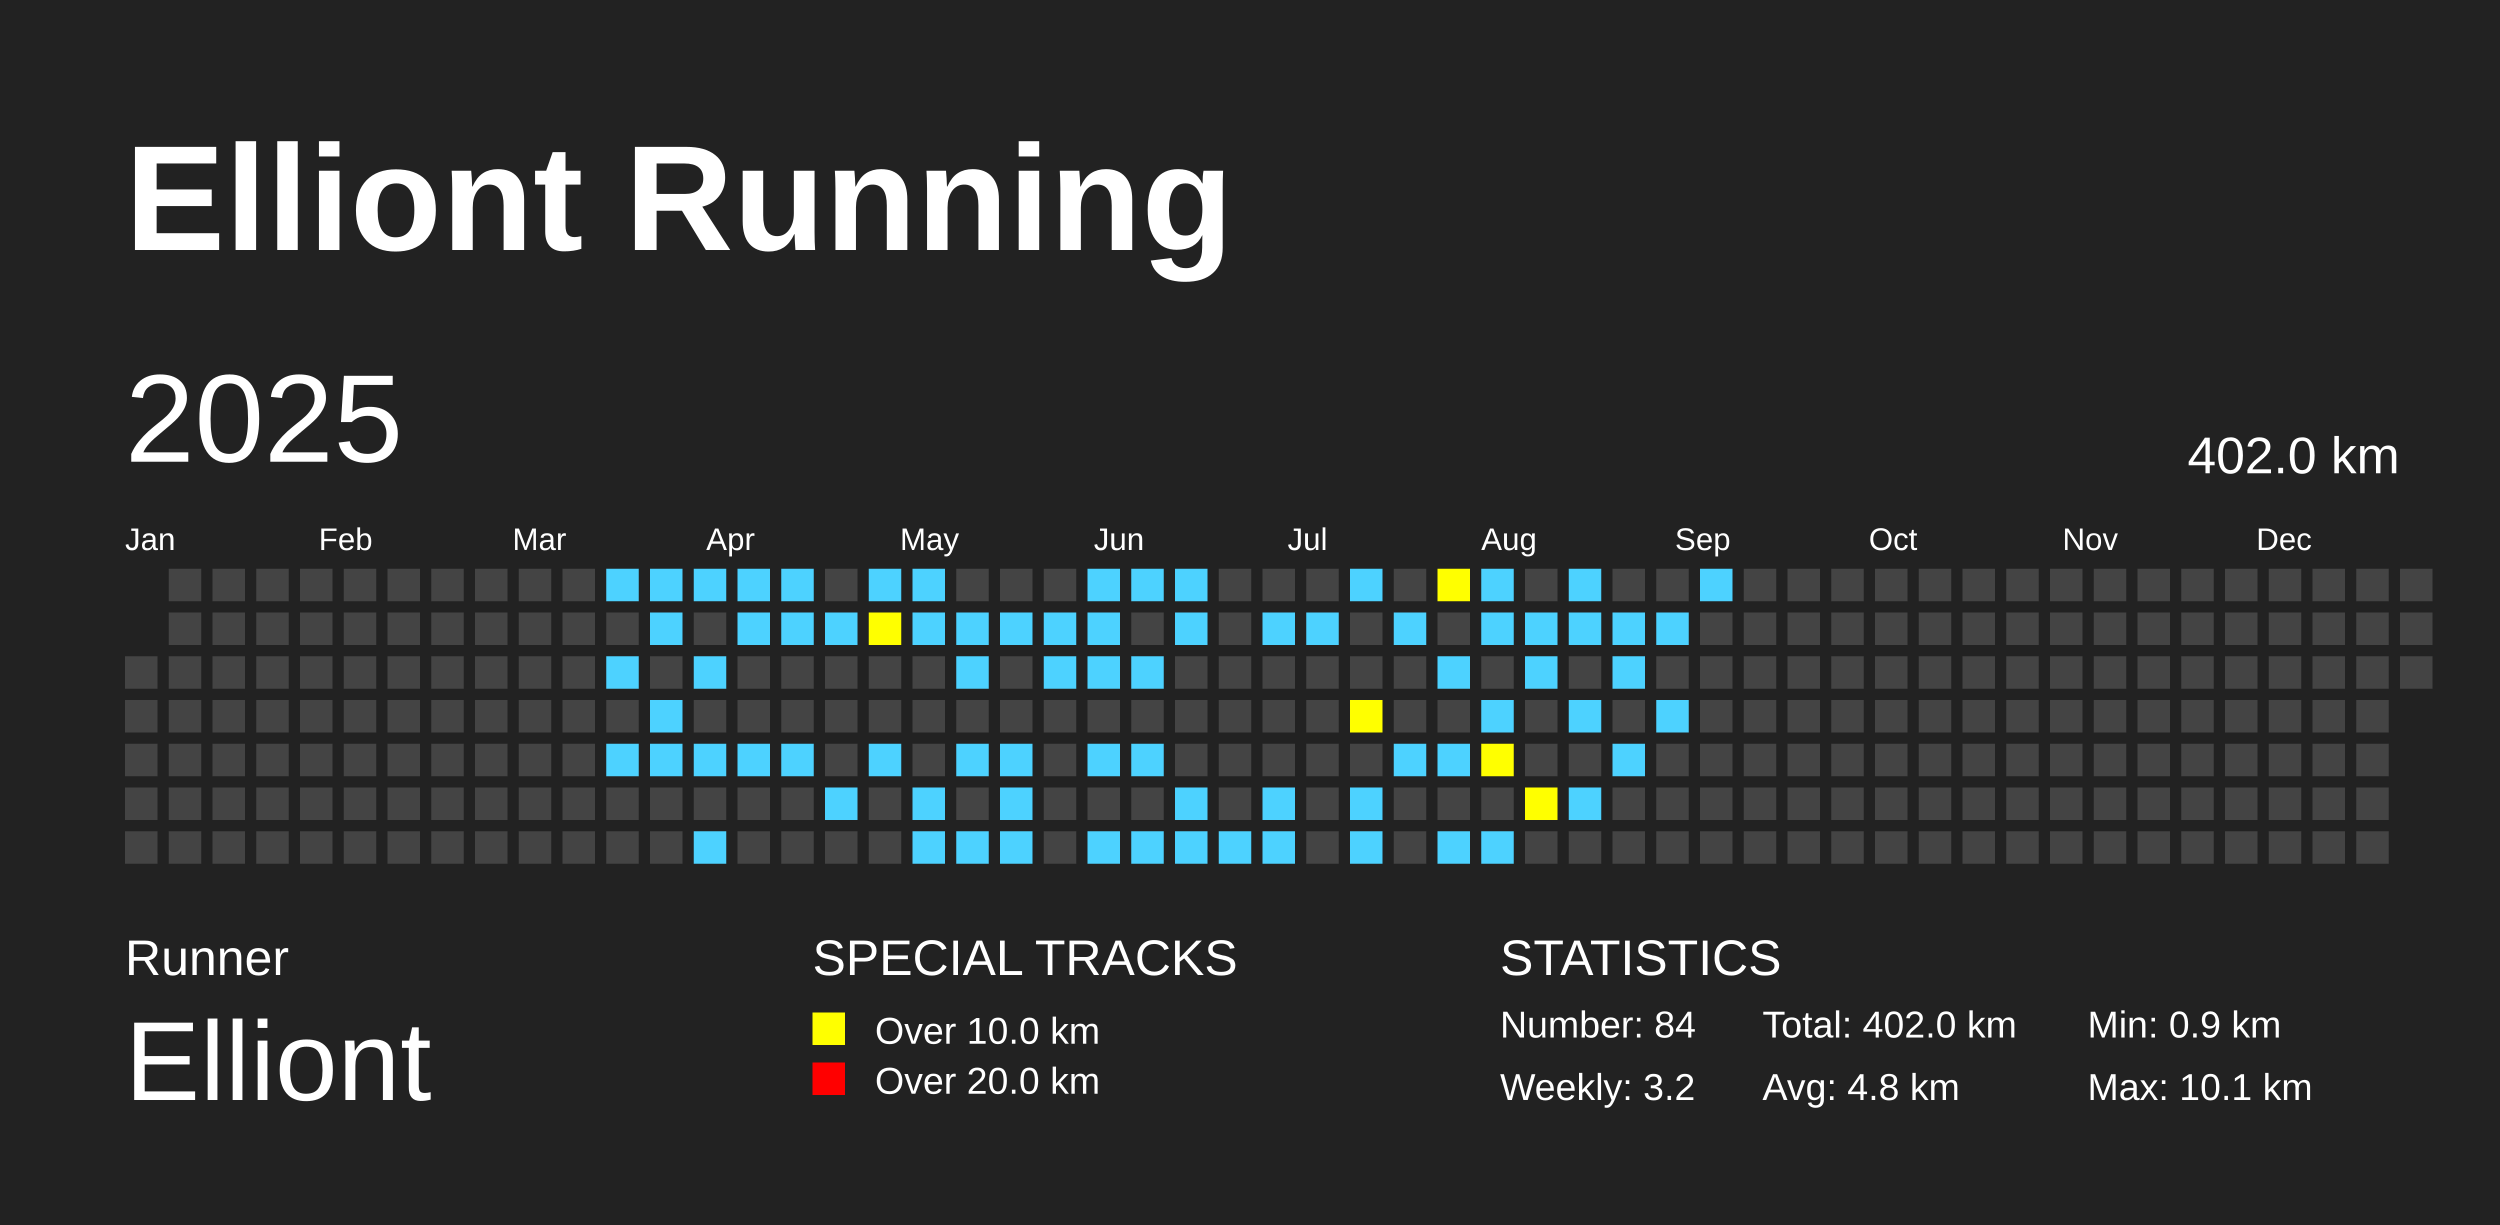
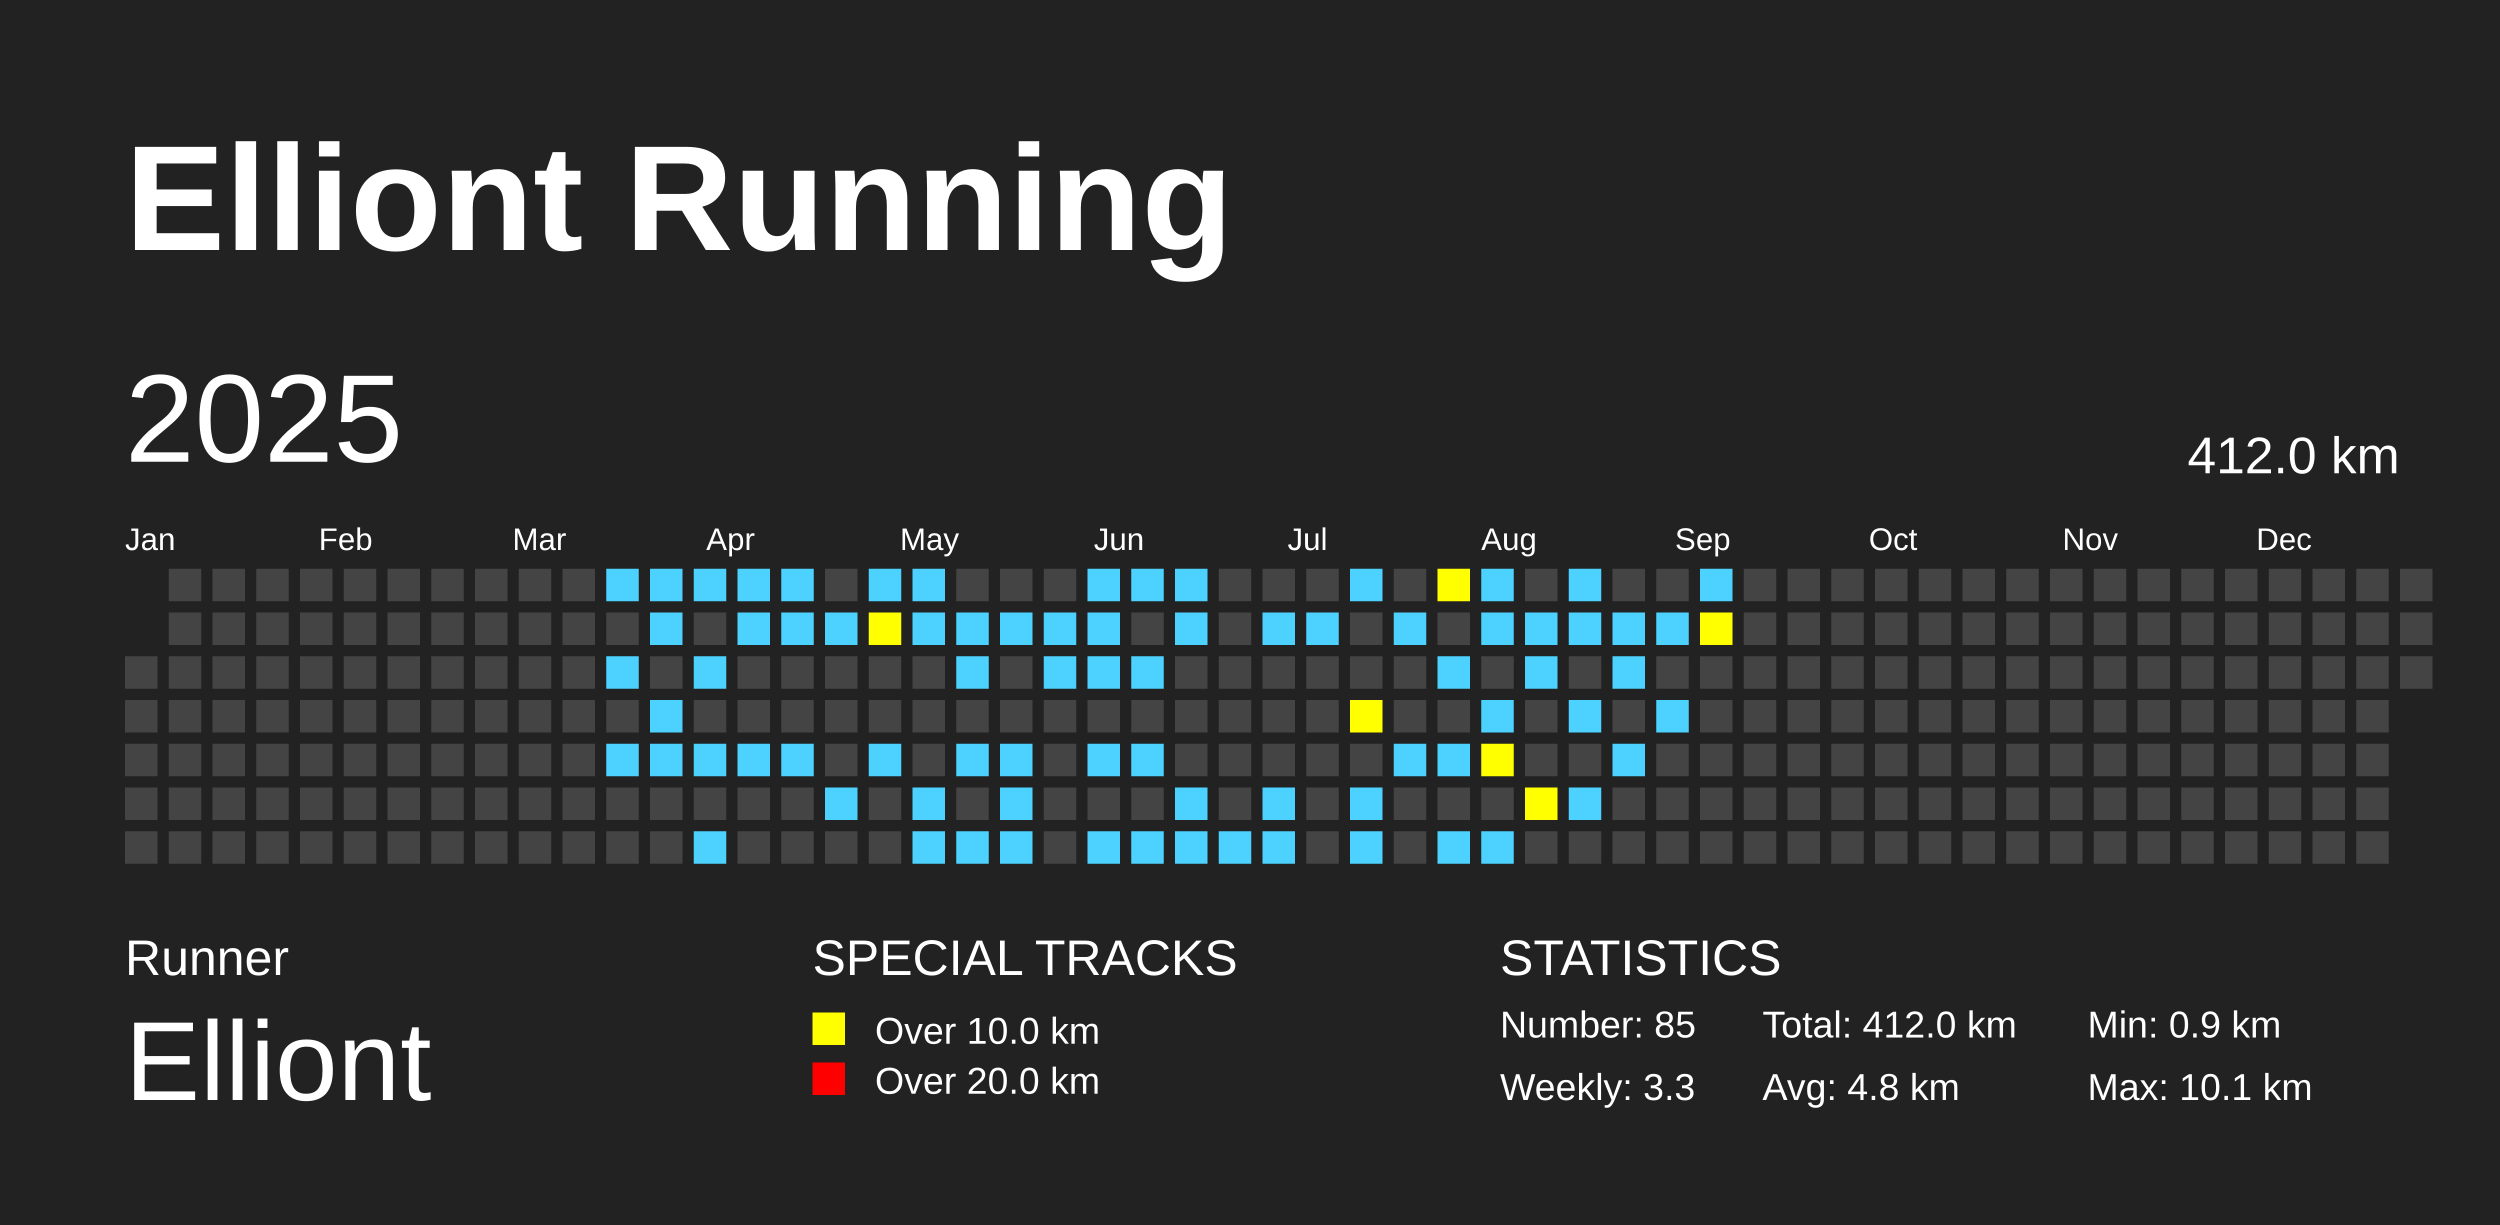
<svg xmlns="http://www.w3.org/2000/svg" baseProfile="full" height="98mm" version="1.1" viewBox="0,0,200,98" width="200mm">
  <defs />
  <rect fill="#222222" height="98" width="200" x="0" y="0" />
  <text fill="#FFFFFF" style="font-size:12px; font-family:Arial; font-weight:bold;" x="10" y="20">Elliont Running</text>
  <text fill="#FFFFFF" style="font-size:4px; font-family:Arial" x="10" y="78">Runner</text>
  <text fill="#FFFFFF" style="font-size:9px; font-family:Arial" x="10" y="88">Elliont</text>
  <text fill="#FFFFFF" style="font-size:4px; font-family:Arial" x="65" y="78">SPECIAL TRACKS</text>
  <rect fill="yellow" height="2.6" width="2.6" x="65" y="81" />
  <text fill="#FFFFFF" style="font-size:3px; font-family:Arial" x="70" y="83.5">Over 10.0 km</text>
  <rect fill="red" height="2.6" width="2.6" x="65" y="85" />
  <text fill="#FFFFFF" style="font-size:3px; font-family:Arial" x="70" y="87.5">Over 20.0 km</text>
  <text fill="#FFFFFF" style="font-size:4px; font-family:Arial" x="120" y="78">STATISTICS</text>
-   <text fill="#FFFFFF" style="font-size:3px; font-family:Arial" x="120" y="83">Number: 84</text>
-   <text fill="#FFFFFF" style="font-size:3px; font-family:Arial" x="120" y="88">Weekly: 3.2</text>
-   <text fill="#FFFFFF" style="font-size:3px; font-family:Arial" x="141" y="83">Total: 402.0 km</text>
+   <text fill="#FFFFFF" style="font-size:3px; font-family:Arial" x="120" y="83">Number: 85</text>
+   <text fill="#FFFFFF" style="font-size:3px; font-family:Arial" x="120" y="88">Weekly: 3.3</text>
+   <text fill="#FFFFFF" style="font-size:3px; font-family:Arial" x="141" y="83">Total: 412.0 km</text>
  <text fill="#FFFFFF" style="font-size:3px; font-family:Arial" x="141" y="88">Avg: 4.8 km</text>
  <text fill="#FFFFFF" style="font-size:3px; font-family:Arial" x="167" y="83">Min: 0.9 km</text>
  <text fill="#FFFFFF" style="font-size:3px; font-family:Arial" x="167" y="88">Max: 10.1 km</text>
  <text dominant-baseline="hanging" fill="#FFFFFF" style="font-size:10.0px; font-family:Arial;" x="10" y="30">2025</text>
-   <text dominant-baseline="hanging" fill="#FFFFFF" style="font-size:4.125px; font-family:Arial;" x="175" y="35">402.0 km</text>
+   <text dominant-baseline="hanging" fill="#FFFFFF" style="font-size:4.125px; font-family:Arial;" x="175" y="35">412.0 km</text>
  <text fill="#FFFFFF" style="font-size:2.5px; font-family:Arial" x="10.0" y="44">Jan</text>
  <text fill="#FFFFFF" style="font-size:2.5px; font-family:Arial" x="25.5" y="44">Feb</text>
  <text fill="#FFFFFF" style="font-size:2.5px; font-family:Arial" x="41.0" y="44">Mar</text>
  <text fill="#FFFFFF" style="font-size:2.5px; font-family:Arial" x="56.5" y="44">Apr</text>
  <text fill="#FFFFFF" style="font-size:2.5px; font-family:Arial" x="72.0" y="44">May</text>
  <text fill="#FFFFFF" style="font-size:2.5px; font-family:Arial" x="87.5" y="44">Jun</text>
  <text fill="#FFFFFF" style="font-size:2.5px; font-family:Arial" x="103.0" y="44">Jul</text>
  <text fill="#FFFFFF" style="font-size:2.5px; font-family:Arial" x="118.5" y="44">Aug</text>
  <text fill="#FFFFFF" style="font-size:2.5px; font-family:Arial" x="134.0" y="44">Sep</text>
  <text fill="#FFFFFF" style="font-size:2.5px; font-family:Arial" x="149.5" y="44">Oct</text>
  <text fill="#FFFFFF" style="font-size:2.5px; font-family:Arial" x="165.0" y="44">Nov</text>
  <text fill="#FFFFFF" style="font-size:2.5px; font-family:Arial" x="180.5" y="44">Dec</text>
  <rect fill="#444444" height="2.6" width="2.6" x="10.0" y="52.5" />
  <rect fill="#444444" height="2.6" width="2.6" x="10.0" y="56.0" />
  <rect fill="#444444" height="2.6" width="2.6" x="10.0" y="59.5" />
  <rect fill="#444444" height="2.6" width="2.6" x="10.0" y="63.0" />
  <rect fill="#444444" height="2.6" width="2.6" x="10.0" y="66.5" />
  <rect fill="#444444" height="2.6" width="2.6" x="13.5" y="45.5" />
  <rect fill="#444444" height="2.6" width="2.6" x="13.5" y="49.0" />
  <rect fill="#444444" height="2.6" width="2.6" x="13.5" y="52.5" />
  <rect fill="#444444" height="2.6" width="2.6" x="13.5" y="56.0" />
  <rect fill="#444444" height="2.6" width="2.6" x="13.5" y="59.5" />
  <rect fill="#444444" height="2.6" width="2.6" x="13.5" y="63.0" />
  <rect fill="#444444" height="2.6" width="2.6" x="13.5" y="66.5" />
  <rect fill="#444444" height="2.6" width="2.6" x="17.0" y="45.5" />
  <rect fill="#444444" height="2.6" width="2.6" x="17.0" y="49.0" />
  <rect fill="#444444" height="2.6" width="2.6" x="17.0" y="52.5" />
  <rect fill="#444444" height="2.6" width="2.6" x="17.0" y="56.0" />
  <rect fill="#444444" height="2.6" width="2.6" x="17.0" y="59.5" />
  <rect fill="#444444" height="2.6" width="2.6" x="17.0" y="63.0" />
  <rect fill="#444444" height="2.6" width="2.6" x="17.0" y="66.5" />
  <rect fill="#444444" height="2.6" width="2.6" x="20.5" y="45.5" />
  <rect fill="#444444" height="2.6" width="2.6" x="20.5" y="49.0" />
  <rect fill="#444444" height="2.6" width="2.6" x="20.5" y="52.5" />
  <rect fill="#444444" height="2.6" width="2.6" x="20.5" y="56.0" />
  <rect fill="#444444" height="2.6" width="2.6" x="20.5" y="59.5" />
  <rect fill="#444444" height="2.6" width="2.6" x="20.5" y="63.0" />
  <rect fill="#444444" height="2.6" width="2.6" x="20.5" y="66.5" />
  <rect fill="#444444" height="2.6" width="2.6" x="24.0" y="45.5" />
  <rect fill="#444444" height="2.6" width="2.6" x="24.0" y="49.0" />
  <rect fill="#444444" height="2.6" width="2.6" x="24.0" y="52.5" />
  <rect fill="#444444" height="2.6" width="2.6" x="24.0" y="56.0" />
  <rect fill="#444444" height="2.6" width="2.6" x="24.0" y="59.5" />
  <rect fill="#444444" height="2.6" width="2.6" x="24.0" y="63.0" />
  <rect fill="#444444" height="2.6" width="2.6" x="24.0" y="66.5" />
  <rect fill="#444444" height="2.6" width="2.6" x="27.5" y="45.5" />
  <rect fill="#444444" height="2.6" width="2.6" x="27.5" y="49.0" />
  <rect fill="#444444" height="2.6" width="2.6" x="27.5" y="52.5" />
  <rect fill="#444444" height="2.6" width="2.6" x="27.5" y="56.0" />
  <rect fill="#444444" height="2.6" width="2.6" x="27.5" y="59.5" />
  <rect fill="#444444" height="2.6" width="2.6" x="27.5" y="63.0" />
  <rect fill="#444444" height="2.6" width="2.6" x="27.5" y="66.5" />
  <rect fill="#444444" height="2.6" width="2.6" x="31.0" y="45.5" />
  <rect fill="#444444" height="2.6" width="2.6" x="31.0" y="49.0" />
  <rect fill="#444444" height="2.6" width="2.6" x="31.0" y="52.5" />
  <rect fill="#444444" height="2.6" width="2.6" x="31.0" y="56.0" />
  <rect fill="#444444" height="2.6" width="2.6" x="31.0" y="59.5" />
  <rect fill="#444444" height="2.6" width="2.6" x="31.0" y="63.0" />
  <rect fill="#444444" height="2.6" width="2.6" x="31.0" y="66.5" />
  <rect fill="#444444" height="2.6" width="2.6" x="34.5" y="45.5" />
  <rect fill="#444444" height="2.6" width="2.6" x="34.5" y="49.0" />
  <rect fill="#444444" height="2.6" width="2.6" x="34.5" y="52.5" />
  <rect fill="#444444" height="2.6" width="2.6" x="34.5" y="56.0" />
  <rect fill="#444444" height="2.6" width="2.6" x="34.5" y="59.5" />
  <rect fill="#444444" height="2.6" width="2.6" x="34.5" y="63.0" />
  <rect fill="#444444" height="2.6" width="2.6" x="34.5" y="66.5" />
  <rect fill="#444444" height="2.6" width="2.6" x="38.0" y="45.5" />
  <rect fill="#444444" height="2.6" width="2.6" x="38.0" y="49.0" />
  <rect fill="#444444" height="2.6" width="2.6" x="38.0" y="52.5" />
  <rect fill="#444444" height="2.6" width="2.6" x="38.0" y="56.0" />
  <rect fill="#444444" height="2.6" width="2.6" x="38.0" y="59.5" />
  <rect fill="#444444" height="2.6" width="2.6" x="38.0" y="63.0" />
  <rect fill="#444444" height="2.6" width="2.6" x="38.0" y="66.5" />
  <rect fill="#444444" height="2.6" width="2.6" x="41.5" y="45.5" />
  <rect fill="#444444" height="2.6" width="2.6" x="41.5" y="49.0" />
  <rect fill="#444444" height="2.6" width="2.6" x="41.5" y="52.5" />
  <rect fill="#444444" height="2.6" width="2.6" x="41.5" y="56.0" />
  <rect fill="#444444" height="2.6" width="2.6" x="41.5" y="59.5" />
  <rect fill="#444444" height="2.6" width="2.6" x="41.5" y="63.0" />
  <rect fill="#444444" height="2.6" width="2.6" x="41.5" y="66.5" />
  <rect fill="#444444" height="2.6" width="2.6" x="45.0" y="45.5" />
  <rect fill="#444444" height="2.6" width="2.6" x="45.0" y="49.0" />
  <rect fill="#444444" height="2.6" width="2.6" x="45.0" y="52.5" />
  <rect fill="#444444" height="2.6" width="2.6" x="45.0" y="56.0" />
  <rect fill="#444444" height="2.6" width="2.6" x="45.0" y="59.5" />
  <rect fill="#444444" height="2.6" width="2.6" x="45.0" y="63.0" />
  <rect fill="#444444" height="2.6" width="2.6" x="45.0" y="66.5" />
  <rect fill="#4DD2FF" height="2.6" width="2.6" x="48.5" y="45.5" />
  <rect fill="#444444" height="2.6" width="2.6" x="48.5" y="49.0" />
  <rect fill="#4DD2FF" height="2.6" width="2.6" x="48.5" y="52.5" />
  <rect fill="#444444" height="2.6" width="2.6" x="48.5" y="56.0" />
  <rect fill="#4DD2FF" height="2.6" width="2.6" x="48.5" y="59.5" />
  <rect fill="#444444" height="2.6" width="2.6" x="48.5" y="63.0" />
  <rect fill="#444444" height="2.6" width="2.6" x="48.5" y="66.5" />
  <rect fill="#4DD2FF" height="2.6" width="2.6" x="52.0" y="45.5" />
  <rect fill="#4DD2FF" height="2.6" width="2.6" x="52.0" y="49.0" />
  <rect fill="#444444" height="2.6" width="2.6" x="52.0" y="52.5" />
  <rect fill="#4DD2FF" height="2.6" width="2.6" x="52.0" y="56.0" />
  <rect fill="#4DD2FF" height="2.6" width="2.6" x="52.0" y="59.5" />
  <rect fill="#444444" height="2.6" width="2.6" x="52.0" y="63.0" />
  <rect fill="#444444" height="2.6" width="2.6" x="52.0" y="66.5" />
  <rect fill="#4DD2FF" height="2.6" width="2.6" x="55.5" y="45.5" />
  <rect fill="#444444" height="2.6" width="2.6" x="55.5" y="49.0" />
  <rect fill="#4DD2FF" height="2.6" width="2.6" x="55.5" y="52.5" />
  <rect fill="#444444" height="2.6" width="2.6" x="55.5" y="56.0" />
  <rect fill="#4DD2FF" height="2.6" width="2.6" x="55.5" y="59.5" />
  <rect fill="#444444" height="2.6" width="2.6" x="55.5" y="63.0" />
  <rect fill="#4DD2FF" height="2.6" width="2.6" x="55.5" y="66.5" />
  <rect fill="#4DD2FF" height="2.6" width="2.6" x="59.0" y="45.5" />
  <rect fill="#4DD2FF" height="2.6" width="2.6" x="59.0" y="49.0" />
  <rect fill="#444444" height="2.6" width="2.6" x="59.0" y="52.5" />
  <rect fill="#444444" height="2.6" width="2.6" x="59.0" y="56.0" />
  <rect fill="#4DD2FF" height="2.6" width="2.6" x="59.0" y="59.5" />
  <rect fill="#444444" height="2.6" width="2.6" x="59.0" y="63.0" />
  <rect fill="#444444" height="2.6" width="2.6" x="59.0" y="66.5" />
  <rect fill="#4DD2FF" height="2.6" width="2.6" x="62.5" y="45.5" />
  <rect fill="#4DD2FF" height="2.6" width="2.6" x="62.5" y="49.0" />
  <rect fill="#444444" height="2.6" width="2.6" x="62.5" y="52.5" />
  <rect fill="#444444" height="2.6" width="2.6" x="62.5" y="56.0" />
  <rect fill="#4DD2FF" height="2.6" width="2.6" x="62.5" y="59.5" />
  <rect fill="#444444" height="2.6" width="2.6" x="62.5" y="63.0" />
  <rect fill="#444444" height="2.6" width="2.6" x="62.5" y="66.5" />
  <rect fill="#444444" height="2.6" width="2.6" x="66.0" y="45.5" />
  <rect fill="#4DD2FF" height="2.6" width="2.6" x="66.0" y="49.0" />
  <rect fill="#444444" height="2.6" width="2.6" x="66.0" y="52.5" />
  <rect fill="#444444" height="2.6" width="2.6" x="66.0" y="56.0" />
  <rect fill="#444444" height="2.6" width="2.6" x="66.0" y="59.5" />
  <rect fill="#4DD2FF" height="2.6" width="2.6" x="66.0" y="63.0" />
  <rect fill="#444444" height="2.6" width="2.6" x="66.0" y="66.5" />
  <rect fill="#4DD2FF" height="2.6" width="2.6" x="69.5" y="45.5" />
  <rect fill="yellow" height="2.6" width="2.6" x="69.5" y="49.0" />
  <rect fill="#444444" height="2.6" width="2.6" x="69.5" y="52.5" />
  <rect fill="#444444" height="2.6" width="2.6" x="69.5" y="56.0" />
  <rect fill="#4DD2FF" height="2.6" width="2.6" x="69.5" y="59.5" />
  <rect fill="#444444" height="2.6" width="2.6" x="69.5" y="63.0" />
  <rect fill="#444444" height="2.6" width="2.6" x="69.5" y="66.5" />
  <rect fill="#4DD2FF" height="2.6" width="2.6" x="73.0" y="45.5" />
  <rect fill="#4DD2FF" height="2.6" width="2.6" x="73.0" y="49.0" />
  <rect fill="#444444" height="2.6" width="2.6" x="73.0" y="52.5" />
  <rect fill="#444444" height="2.6" width="2.6" x="73.0" y="56.0" />
  <rect fill="#444444" height="2.6" width="2.6" x="73.0" y="59.5" />
  <rect fill="#4DD2FF" height="2.6" width="2.6" x="73.0" y="63.0" />
  <rect fill="#4DD2FF" height="2.6" width="2.6" x="73.0" y="66.5" />
  <rect fill="#444444" height="2.6" width="2.6" x="76.5" y="45.5" />
  <rect fill="#4DD2FF" height="2.6" width="2.6" x="76.5" y="49.0" />
  <rect fill="#4DD2FF" height="2.6" width="2.6" x="76.5" y="52.5" />
  <rect fill="#444444" height="2.6" width="2.6" x="76.5" y="56.0" />
  <rect fill="#4DD2FF" height="2.6" width="2.6" x="76.5" y="59.5" />
  <rect fill="#444444" height="2.6" width="2.6" x="76.5" y="63.0" />
  <rect fill="#4DD2FF" height="2.6" width="2.6" x="76.5" y="66.5" />
  <rect fill="#444444" height="2.6" width="2.6" x="80.0" y="45.5" />
  <rect fill="#4DD2FF" height="2.6" width="2.6" x="80.0" y="49.0" />
  <rect fill="#444444" height="2.6" width="2.6" x="80.0" y="52.5" />
  <rect fill="#444444" height="2.6" width="2.6" x="80.0" y="56.0" />
  <rect fill="#4DD2FF" height="2.6" width="2.6" x="80.0" y="59.5" />
  <rect fill="#4DD2FF" height="2.6" width="2.6" x="80.0" y="63.0" />
  <rect fill="#4DD2FF" height="2.6" width="2.6" x="80.0" y="66.5" />
  <rect fill="#444444" height="2.6" width="2.6" x="83.5" y="45.5" />
  <rect fill="#4DD2FF" height="2.6" width="2.6" x="83.5" y="49.0" />
  <rect fill="#4DD2FF" height="2.6" width="2.6" x="83.5" y="52.5" />
  <rect fill="#444444" height="2.6" width="2.6" x="83.5" y="56.0" />
  <rect fill="#444444" height="2.6" width="2.6" x="83.5" y="59.5" />
  <rect fill="#444444" height="2.6" width="2.6" x="83.5" y="63.0" />
  <rect fill="#444444" height="2.6" width="2.6" x="83.5" y="66.5" />
  <rect fill="#4DD2FF" height="2.6" width="2.6" x="87.0" y="45.5" />
  <rect fill="#4DD2FF" height="2.6" width="2.6" x="87.0" y="49.0" />
  <rect fill="#4DD2FF" height="2.6" width="2.6" x="87.0" y="52.5" />
  <rect fill="#444444" height="2.6" width="2.6" x="87.0" y="56.0" />
  <rect fill="#4DD2FF" height="2.6" width="2.6" x="87.0" y="59.5" />
  <rect fill="#444444" height="2.6" width="2.6" x="87.0" y="63.0" />
  <rect fill="#4DD2FF" height="2.6" width="2.6" x="87.0" y="66.5" />
  <rect fill="#4DD2FF" height="2.6" width="2.6" x="90.5" y="45.5" />
  <rect fill="#444444" height="2.6" width="2.6" x="90.5" y="49.0" />
  <rect fill="#4DD2FF" height="2.6" width="2.6" x="90.5" y="52.5" />
  <rect fill="#444444" height="2.6" width="2.6" x="90.5" y="56.0" />
  <rect fill="#4DD2FF" height="2.6" width="2.6" x="90.5" y="59.5" />
  <rect fill="#444444" height="2.6" width="2.6" x="90.5" y="63.0" />
  <rect fill="#4DD2FF" height="2.6" width="2.6" x="90.5" y="66.5" />
  <rect fill="#4DD2FF" height="2.6" width="2.6" x="94.0" y="45.5" />
  <rect fill="#4DD2FF" height="2.6" width="2.6" x="94.0" y="49.0" />
  <rect fill="#444444" height="2.6" width="2.6" x="94.0" y="52.5" />
  <rect fill="#444444" height="2.6" width="2.6" x="94.0" y="56.0" />
  <rect fill="#444444" height="2.6" width="2.6" x="94.0" y="59.5" />
  <rect fill="#4DD2FF" height="2.6" width="2.6" x="94.0" y="63.0" />
  <rect fill="#4DD2FF" height="2.6" width="2.6" x="94.0" y="66.5" />
  <rect fill="#444444" height="2.6" width="2.6" x="97.5" y="45.5" />
  <rect fill="#444444" height="2.6" width="2.6" x="97.5" y="49.0" />
  <rect fill="#444444" height="2.6" width="2.6" x="97.5" y="52.5" />
  <rect fill="#444444" height="2.6" width="2.6" x="97.5" y="56.0" />
  <rect fill="#444444" height="2.6" width="2.6" x="97.5" y="59.5" />
  <rect fill="#444444" height="2.6" width="2.6" x="97.5" y="63.0" />
  <rect fill="#4DD2FF" height="2.6" width="2.6" x="97.5" y="66.5" />
  <rect fill="#444444" height="2.6" width="2.6" x="101.0" y="45.5" />
  <rect fill="#4DD2FF" height="2.6" width="2.6" x="101.0" y="49.0" />
  <rect fill="#444444" height="2.6" width="2.6" x="101.0" y="52.5" />
  <rect fill="#444444" height="2.6" width="2.6" x="101.0" y="56.0" />
  <rect fill="#444444" height="2.6" width="2.6" x="101.0" y="59.5" />
  <rect fill="#4DD2FF" height="2.6" width="2.6" x="101.0" y="63.0" />
  <rect fill="#4DD2FF" height="2.6" width="2.6" x="101.0" y="66.5" />
  <rect fill="#444444" height="2.6" width="2.6" x="104.5" y="45.5" />
  <rect fill="#4DD2FF" height="2.6" width="2.6" x="104.5" y="49.0" />
  <rect fill="#444444" height="2.6" width="2.6" x="104.5" y="52.5" />
  <rect fill="#444444" height="2.6" width="2.6" x="104.5" y="56.0" />
  <rect fill="#444444" height="2.6" width="2.6" x="104.5" y="59.5" />
  <rect fill="#444444" height="2.6" width="2.6" x="104.5" y="63.0" />
  <rect fill="#444444" height="2.6" width="2.6" x="104.5" y="66.5" />
  <rect fill="#4DD2FF" height="2.6" width="2.6" x="108.0" y="45.5" />
  <rect fill="#444444" height="2.6" width="2.6" x="108.0" y="49.0" />
  <rect fill="#444444" height="2.6" width="2.6" x="108.0" y="52.5" />
  <rect fill="yellow" height="2.6" width="2.6" x="108.0" y="56.0" />
  <rect fill="#444444" height="2.6" width="2.6" x="108.0" y="59.5" />
  <rect fill="#4DD2FF" height="2.6" width="2.6" x="108.0" y="63.0" />
  <rect fill="#4DD2FF" height="2.6" width="2.6" x="108.0" y="66.5" />
  <rect fill="#444444" height="2.6" width="2.6" x="111.5" y="45.5" />
  <rect fill="#4DD2FF" height="2.6" width="2.6" x="111.5" y="49.0" />
  <rect fill="#444444" height="2.6" width="2.6" x="111.5" y="52.5" />
  <rect fill="#444444" height="2.6" width="2.6" x="111.5" y="56.0" />
  <rect fill="#4DD2FF" height="2.6" width="2.6" x="111.5" y="59.5" />
  <rect fill="#444444" height="2.6" width="2.6" x="111.5" y="63.0" />
  <rect fill="#444444" height="2.6" width="2.6" x="111.5" y="66.5" />
  <rect fill="yellow" height="2.6" width="2.6" x="115.0" y="45.5" />
  <rect fill="#444444" height="2.6" width="2.6" x="115.0" y="49.0" />
  <rect fill="#4DD2FF" height="2.6" width="2.6" x="115.0" y="52.5" />
  <rect fill="#444444" height="2.6" width="2.6" x="115.0" y="56.0" />
  <rect fill="#4DD2FF" height="2.6" width="2.6" x="115.0" y="59.5" />
  <rect fill="#444444" height="2.6" width="2.6" x="115.0" y="63.0" />
  <rect fill="#4DD2FF" height="2.6" width="2.6" x="115.0" y="66.5" />
  <rect fill="#4DD2FF" height="2.6" width="2.6" x="118.5" y="45.5" />
  <rect fill="#4DD2FF" height="2.6" width="2.6" x="118.5" y="49.0" />
  <rect fill="#444444" height="2.6" width="2.6" x="118.5" y="52.5" />
  <rect fill="#4DD2FF" height="2.6" width="2.6" x="118.5" y="56.0" />
  <rect fill="yellow" height="2.6" width="2.6" x="118.5" y="59.5" />
  <rect fill="#444444" height="2.6" width="2.6" x="118.5" y="63.0" />
  <rect fill="#4DD2FF" height="2.6" width="2.6" x="118.5" y="66.5" />
  <rect fill="#444444" height="2.6" width="2.6" x="122.0" y="45.5" />
  <rect fill="#4DD2FF" height="2.6" width="2.6" x="122.0" y="49.0" />
  <rect fill="#4DD2FF" height="2.6" width="2.6" x="122.0" y="52.5" />
  <rect fill="#444444" height="2.6" width="2.6" x="122.0" y="56.0" />
  <rect fill="#444444" height="2.6" width="2.6" x="122.0" y="59.5" />
  <rect fill="yellow" height="2.6" width="2.6" x="122.0" y="63.0" />
  <rect fill="#444444" height="2.6" width="2.6" x="122.0" y="66.5" />
  <rect fill="#4DD2FF" height="2.6" width="2.6" x="125.5" y="45.5" />
  <rect fill="#4DD2FF" height="2.6" width="2.6" x="125.5" y="49.0" />
  <rect fill="#444444" height="2.6" width="2.6" x="125.5" y="52.5" />
  <rect fill="#4DD2FF" height="2.6" width="2.6" x="125.5" y="56.0" />
  <rect fill="#444444" height="2.6" width="2.6" x="125.5" y="59.5" />
  <rect fill="#4DD2FF" height="2.6" width="2.6" x="125.5" y="63.0" />
  <rect fill="#444444" height="2.6" width="2.6" x="125.5" y="66.5" />
  <rect fill="#444444" height="2.6" width="2.6" x="129.0" y="45.5" />
  <rect fill="#4DD2FF" height="2.6" width="2.6" x="129.0" y="49.0" />
  <rect fill="#4DD2FF" height="2.6" width="2.6" x="129.0" y="52.5" />
  <rect fill="#444444" height="2.6" width="2.6" x="129.0" y="56.0" />
  <rect fill="#4DD2FF" height="2.6" width="2.6" x="129.0" y="59.5" />
  <rect fill="#444444" height="2.6" width="2.6" x="129.0" y="63.0" />
  <rect fill="#444444" height="2.6" width="2.6" x="129.0" y="66.5" />
  <rect fill="#444444" height="2.6" width="2.6" x="132.5" y="45.5" />
  <rect fill="#4DD2FF" height="2.6" width="2.6" x="132.5" y="49.0" />
  <rect fill="#444444" height="2.6" width="2.6" x="132.5" y="52.5" />
  <rect fill="#4DD2FF" height="2.6" width="2.6" x="132.5" y="56.0" />
  <rect fill="#444444" height="2.6" width="2.6" x="132.5" y="59.5" />
  <rect fill="#444444" height="2.6" width="2.6" x="132.5" y="63.0" />
  <rect fill="#444444" height="2.6" width="2.6" x="132.5" y="66.5" />
  <rect fill="#4DD2FF" height="2.6" width="2.6" x="136.0" y="45.5" />
-   <rect fill="#444444" height="2.6" width="2.6" x="136.0" y="49.0" />
+   <rect fill="yellow" height="2.6" width="2.6" x="136.0" y="49.0" />
  <rect fill="#444444" height="2.6" width="2.6" x="136.0" y="52.5" />
  <rect fill="#444444" height="2.6" width="2.6" x="136.0" y="56.0" />
  <rect fill="#444444" height="2.6" width="2.6" x="136.0" y="59.5" />
  <rect fill="#444444" height="2.6" width="2.6" x="136.0" y="63.0" />
  <rect fill="#444444" height="2.6" width="2.6" x="136.0" y="66.5" />
  <rect fill="#444444" height="2.6" width="2.6" x="139.5" y="45.5" />
  <rect fill="#444444" height="2.6" width="2.6" x="139.5" y="49.0" />
  <rect fill="#444444" height="2.6" width="2.6" x="139.5" y="52.5" />
  <rect fill="#444444" height="2.6" width="2.6" x="139.5" y="56.0" />
  <rect fill="#444444" height="2.6" width="2.6" x="139.5" y="59.5" />
  <rect fill="#444444" height="2.6" width="2.6" x="139.5" y="63.0" />
  <rect fill="#444444" height="2.6" width="2.6" x="139.5" y="66.5" />
  <rect fill="#444444" height="2.6" width="2.6" x="143.0" y="45.5" />
  <rect fill="#444444" height="2.6" width="2.6" x="143.0" y="49.0" />
  <rect fill="#444444" height="2.6" width="2.6" x="143.0" y="52.5" />
  <rect fill="#444444" height="2.6" width="2.6" x="143.0" y="56.0" />
  <rect fill="#444444" height="2.6" width="2.6" x="143.0" y="59.5" />
  <rect fill="#444444" height="2.6" width="2.6" x="143.0" y="63.0" />
  <rect fill="#444444" height="2.6" width="2.6" x="143.0" y="66.5" />
  <rect fill="#444444" height="2.6" width="2.6" x="146.5" y="45.5" />
  <rect fill="#444444" height="2.6" width="2.6" x="146.5" y="49.0" />
  <rect fill="#444444" height="2.6" width="2.6" x="146.5" y="52.5" />
  <rect fill="#444444" height="2.6" width="2.6" x="146.5" y="56.0" />
  <rect fill="#444444" height="2.6" width="2.6" x="146.5" y="59.5" />
  <rect fill="#444444" height="2.6" width="2.6" x="146.5" y="63.0" />
  <rect fill="#444444" height="2.6" width="2.6" x="146.5" y="66.5" />
  <rect fill="#444444" height="2.6" width="2.6" x="150.0" y="45.5" />
  <rect fill="#444444" height="2.6" width="2.6" x="150.0" y="49.0" />
  <rect fill="#444444" height="2.6" width="2.6" x="150.0" y="52.5" />
  <rect fill="#444444" height="2.6" width="2.6" x="150.0" y="56.0" />
  <rect fill="#444444" height="2.6" width="2.6" x="150.0" y="59.5" />
  <rect fill="#444444" height="2.6" width="2.6" x="150.0" y="63.0" />
  <rect fill="#444444" height="2.6" width="2.6" x="150.0" y="66.5" />
  <rect fill="#444444" height="2.6" width="2.6" x="153.5" y="45.5" />
  <rect fill="#444444" height="2.6" width="2.6" x="153.5" y="49.0" />
  <rect fill="#444444" height="2.6" width="2.6" x="153.5" y="52.5" />
  <rect fill="#444444" height="2.6" width="2.6" x="153.5" y="56.0" />
  <rect fill="#444444" height="2.6" width="2.6" x="153.5" y="59.5" />
  <rect fill="#444444" height="2.6" width="2.6" x="153.5" y="63.0" />
  <rect fill="#444444" height="2.6" width="2.6" x="153.5" y="66.5" />
  <rect fill="#444444" height="2.6" width="2.6" x="157.0" y="45.5" />
  <rect fill="#444444" height="2.6" width="2.6" x="157.0" y="49.0" />
  <rect fill="#444444" height="2.6" width="2.6" x="157.0" y="52.5" />
  <rect fill="#444444" height="2.6" width="2.6" x="157.0" y="56.0" />
  <rect fill="#444444" height="2.6" width="2.6" x="157.0" y="59.5" />
  <rect fill="#444444" height="2.6" width="2.6" x="157.0" y="63.0" />
  <rect fill="#444444" height="2.6" width="2.6" x="157.0" y="66.5" />
  <rect fill="#444444" height="2.6" width="2.6" x="160.5" y="45.5" />
  <rect fill="#444444" height="2.6" width="2.6" x="160.5" y="49.0" />
  <rect fill="#444444" height="2.6" width="2.6" x="160.5" y="52.5" />
  <rect fill="#444444" height="2.6" width="2.6" x="160.5" y="56.0" />
  <rect fill="#444444" height="2.6" width="2.6" x="160.5" y="59.5" />
  <rect fill="#444444" height="2.6" width="2.6" x="160.5" y="63.0" />
  <rect fill="#444444" height="2.6" width="2.6" x="160.5" y="66.5" />
  <rect fill="#444444" height="2.6" width="2.6" x="164.0" y="45.5" />
  <rect fill="#444444" height="2.6" width="2.6" x="164.0" y="49.0" />
  <rect fill="#444444" height="2.6" width="2.6" x="164.0" y="52.5" />
  <rect fill="#444444" height="2.6" width="2.6" x="164.0" y="56.0" />
  <rect fill="#444444" height="2.6" width="2.6" x="164.0" y="59.5" />
  <rect fill="#444444" height="2.6" width="2.6" x="164.0" y="63.0" />
  <rect fill="#444444" height="2.6" width="2.6" x="164.0" y="66.5" />
  <rect fill="#444444" height="2.6" width="2.6" x="167.5" y="45.5" />
  <rect fill="#444444" height="2.6" width="2.6" x="167.5" y="49.0" />
  <rect fill="#444444" height="2.6" width="2.6" x="167.5" y="52.5" />
  <rect fill="#444444" height="2.6" width="2.6" x="167.5" y="56.0" />
  <rect fill="#444444" height="2.6" width="2.6" x="167.5" y="59.5" />
  <rect fill="#444444" height="2.6" width="2.6" x="167.5" y="63.0" />
  <rect fill="#444444" height="2.6" width="2.6" x="167.5" y="66.5" />
  <rect fill="#444444" height="2.6" width="2.6" x="171.0" y="45.5" />
  <rect fill="#444444" height="2.6" width="2.6" x="171.0" y="49.0" />
  <rect fill="#444444" height="2.6" width="2.6" x="171.0" y="52.5" />
  <rect fill="#444444" height="2.6" width="2.6" x="171.0" y="56.0" />
  <rect fill="#444444" height="2.6" width="2.6" x="171.0" y="59.5" />
  <rect fill="#444444" height="2.6" width="2.6" x="171.0" y="63.0" />
  <rect fill="#444444" height="2.6" width="2.6" x="171.0" y="66.5" />
  <rect fill="#444444" height="2.6" width="2.6" x="174.5" y="45.5" />
  <rect fill="#444444" height="2.6" width="2.6" x="174.5" y="49.0" />
  <rect fill="#444444" height="2.6" width="2.6" x="174.5" y="52.5" />
  <rect fill="#444444" height="2.6" width="2.6" x="174.5" y="56.0" />
  <rect fill="#444444" height="2.6" width="2.6" x="174.5" y="59.5" />
  <rect fill="#444444" height="2.6" width="2.6" x="174.5" y="63.0" />
  <rect fill="#444444" height="2.6" width="2.6" x="174.5" y="66.5" />
  <rect fill="#444444" height="2.6" width="2.6" x="178.0" y="45.5" />
  <rect fill="#444444" height="2.6" width="2.6" x="178.0" y="49.0" />
  <rect fill="#444444" height="2.6" width="2.6" x="178.0" y="52.5" />
  <rect fill="#444444" height="2.6" width="2.6" x="178.0" y="56.0" />
  <rect fill="#444444" height="2.6" width="2.6" x="178.0" y="59.5" />
  <rect fill="#444444" height="2.6" width="2.6" x="178.0" y="63.0" />
  <rect fill="#444444" height="2.6" width="2.6" x="178.0" y="66.5" />
  <rect fill="#444444" height="2.6" width="2.6" x="181.5" y="45.5" />
  <rect fill="#444444" height="2.6" width="2.6" x="181.5" y="49.0" />
  <rect fill="#444444" height="2.6" width="2.6" x="181.5" y="52.5" />
  <rect fill="#444444" height="2.6" width="2.6" x="181.5" y="56.0" />
  <rect fill="#444444" height="2.6" width="2.6" x="181.5" y="59.5" />
  <rect fill="#444444" height="2.6" width="2.6" x="181.5" y="63.0" />
  <rect fill="#444444" height="2.6" width="2.6" x="181.5" y="66.5" />
  <rect fill="#444444" height="2.6" width="2.6" x="185.0" y="45.5" />
  <rect fill="#444444" height="2.6" width="2.6" x="185.0" y="49.0" />
  <rect fill="#444444" height="2.6" width="2.6" x="185.0" y="52.5" />
  <rect fill="#444444" height="2.6" width="2.6" x="185.0" y="56.0" />
  <rect fill="#444444" height="2.6" width="2.6" x="185.0" y="59.5" />
  <rect fill="#444444" height="2.6" width="2.6" x="185.0" y="63.0" />
  <rect fill="#444444" height="2.6" width="2.6" x="185.0" y="66.5" />
  <rect fill="#444444" height="2.6" width="2.6" x="188.5" y="45.5" />
  <rect fill="#444444" height="2.6" width="2.6" x="188.5" y="49.0" />
  <rect fill="#444444" height="2.6" width="2.6" x="188.5" y="52.5" />
  <rect fill="#444444" height="2.6" width="2.6" x="188.5" y="56.0" />
  <rect fill="#444444" height="2.6" width="2.6" x="188.5" y="59.5" />
  <rect fill="#444444" height="2.6" width="2.6" x="188.5" y="63.0" />
  <rect fill="#444444" height="2.6" width="2.6" x="188.5" y="66.5" />
  <rect fill="#444444" height="2.6" width="2.6" x="192.0" y="45.5" />
  <rect fill="#444444" height="2.6" width="2.6" x="192.0" y="49.0" />
  <rect fill="#444444" height="2.6" width="2.6" x="192.0" y="52.5" />
</svg>
